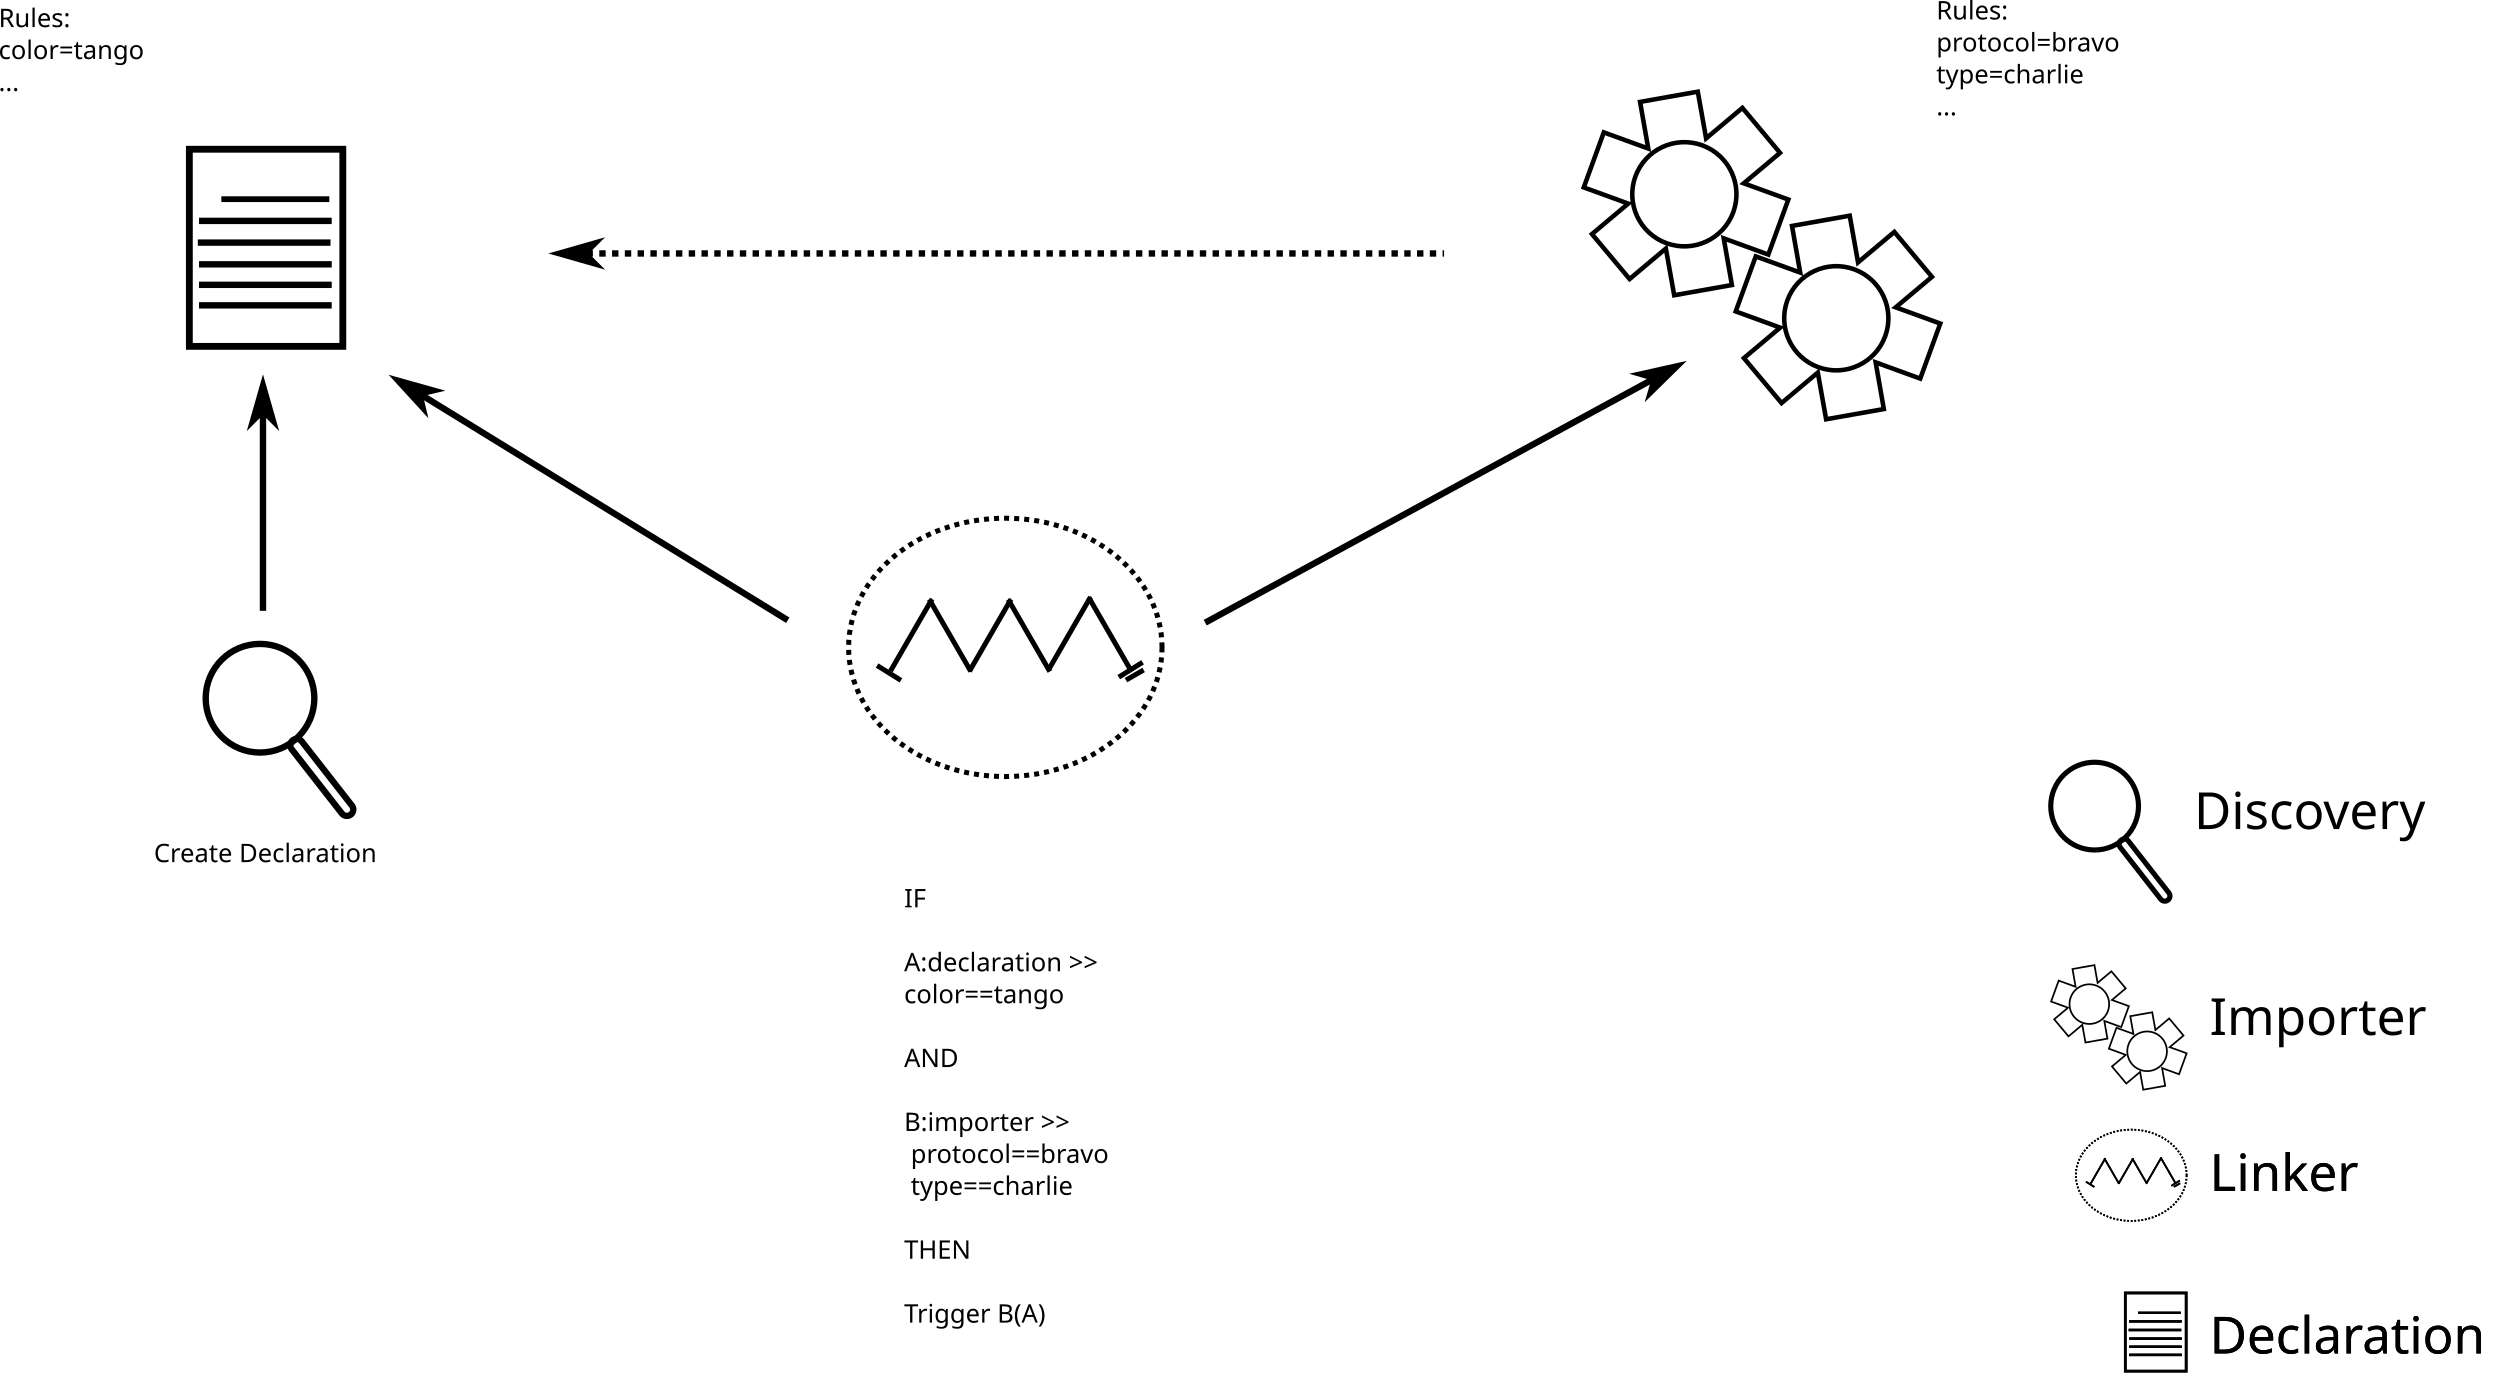
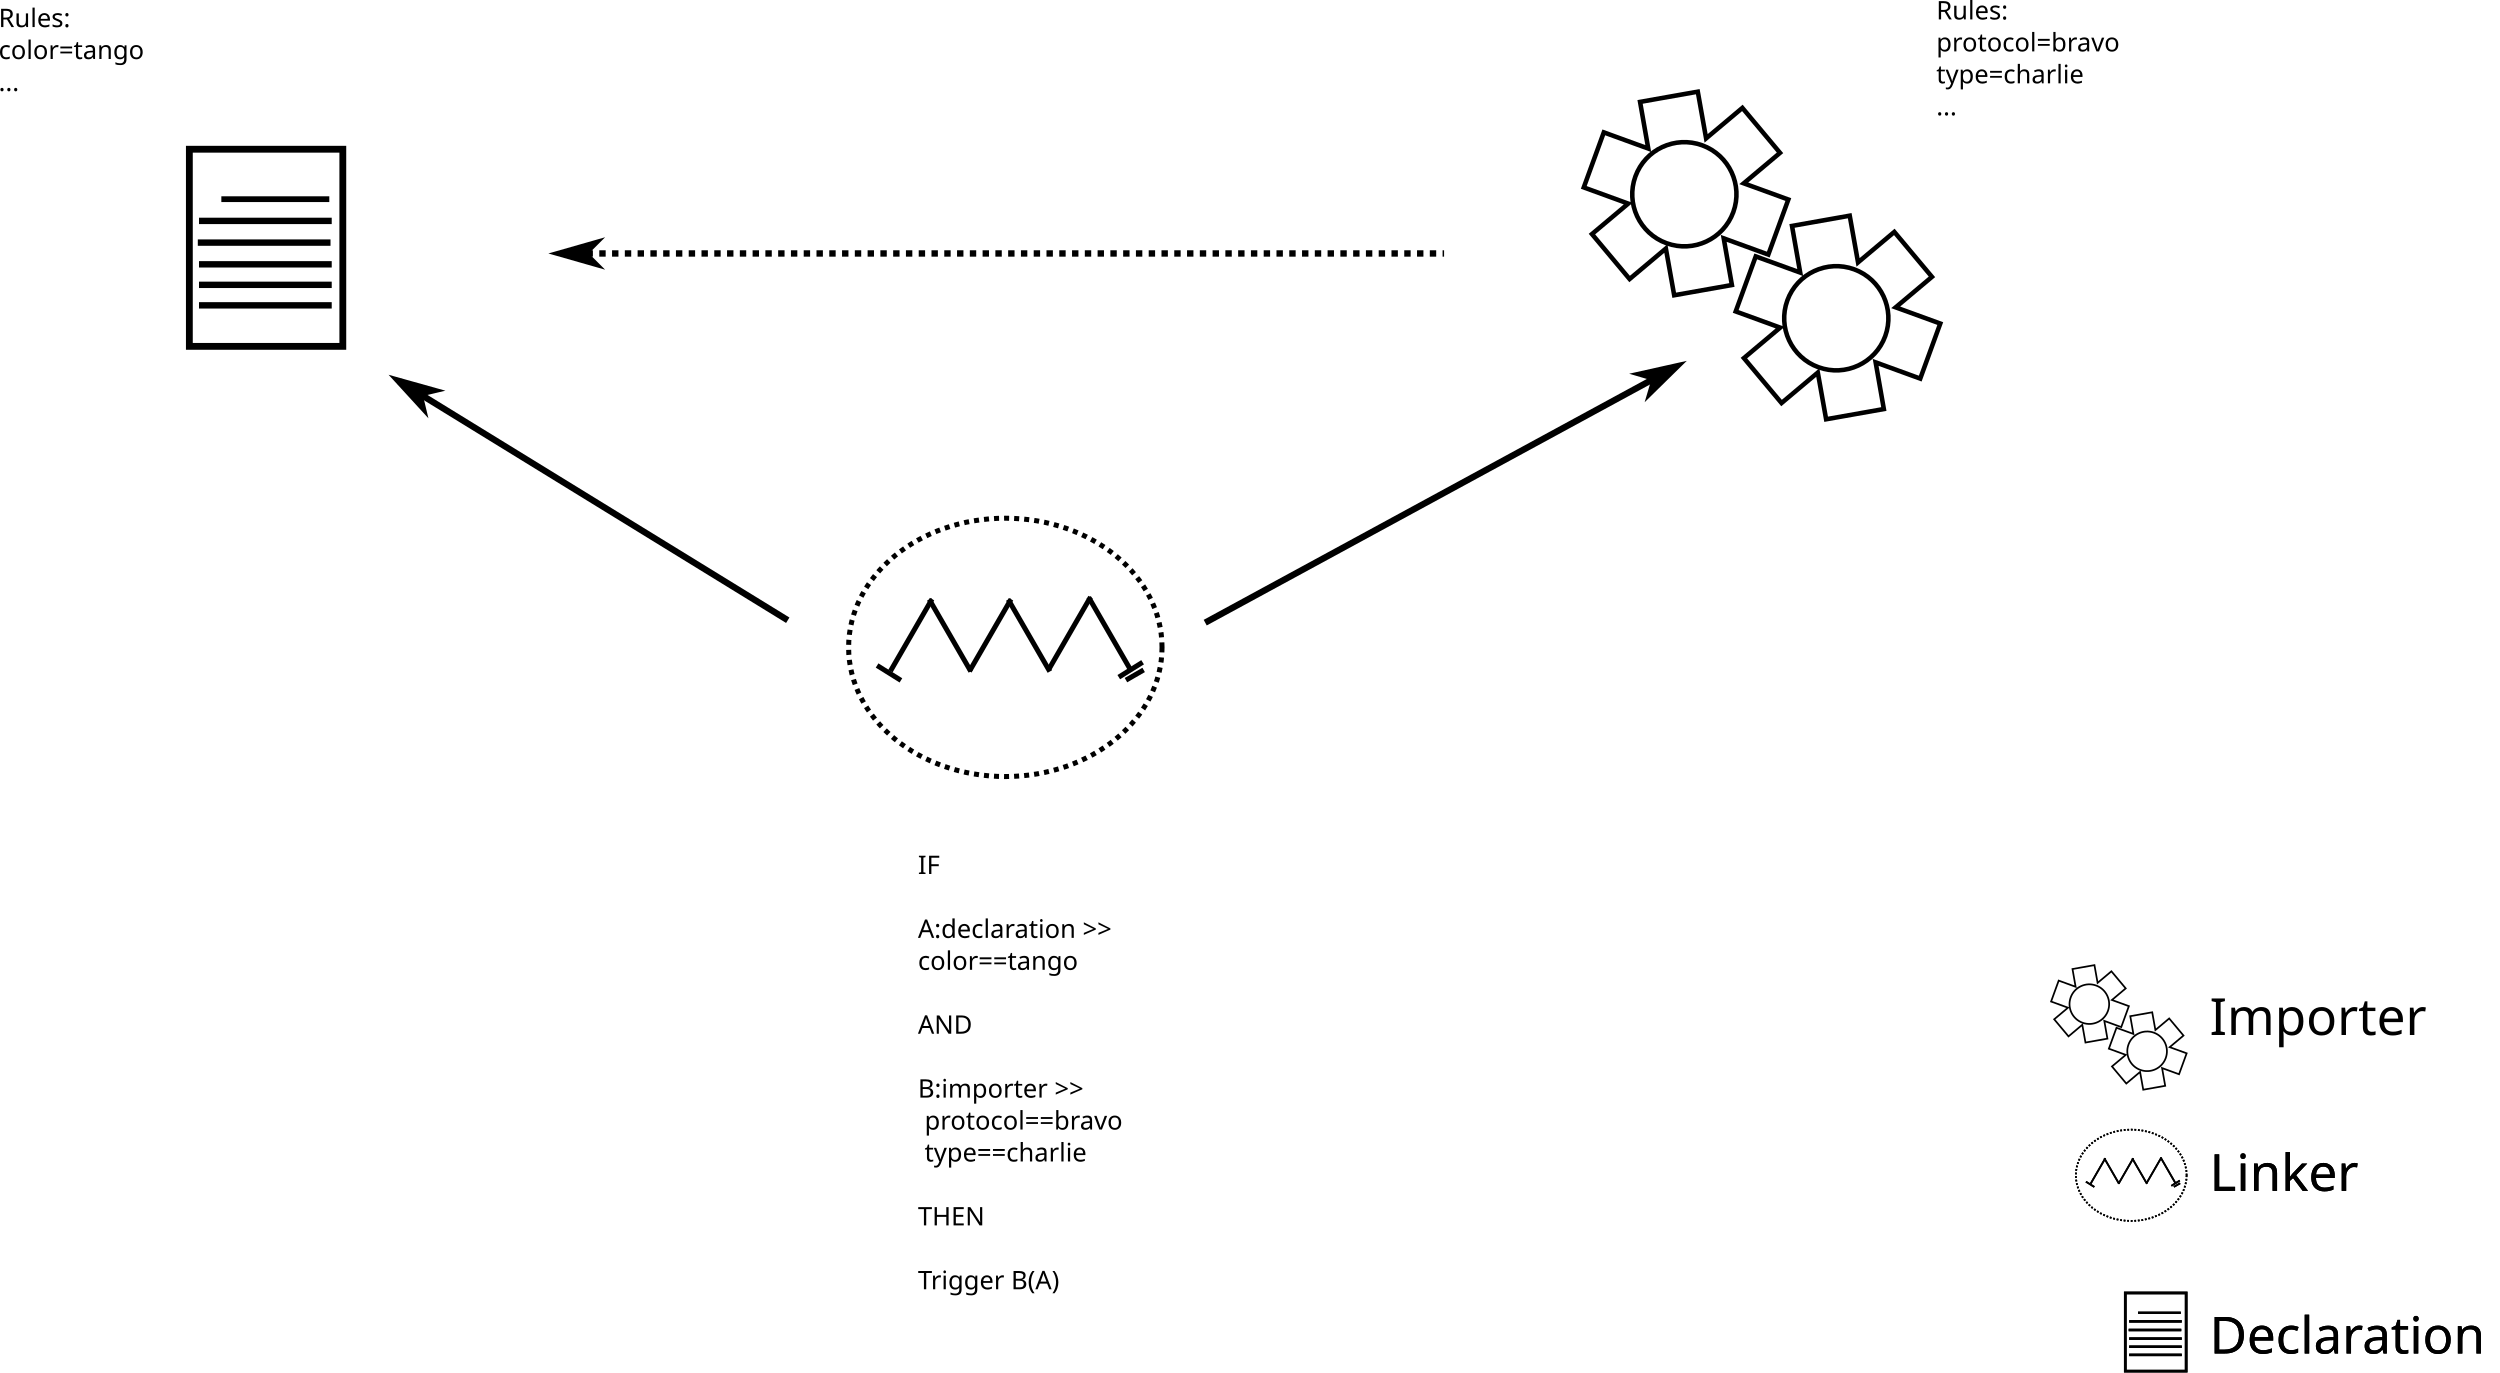
<svg xmlns="http://www.w3.org/2000/svg" width="391.315" height="214.831" id="svg2" version="1.1">
  <defs id="defs4">
    <marker orient="auto" refY="0" refX="0" id="Arrow1Mend" style="overflow:visible">
      <path id="path4509" d="M 0,0 5,-5 -12.5,0 5,5 0,0 z" style="fill-rule:evenodd;stroke:#000000;stroke-width:1pt" transform="matrix(-0.4,0,0,-0.4,-4,0)" />
    </marker>
    <marker orient="auto" refY="0" refX="0" id="Arrow1Mstart" style="overflow:visible">
      <path id="path4506" d="M 0,0 5,-5 -12.5,0 5,5 0,0 z" style="fill-rule:evenodd;stroke:#000000;stroke-width:1pt" transform="matrix(0.4,0,0,0.4,4,0)" />
    </marker>
    <marker orient="auto" refY="0" refX="0" id="Arrow1Sstart" style="overflow:visible">
      <path id="path4512" d="M 0,0 5,-5 -12.5,0 5,5 0,0 z" style="fill-rule:evenodd;stroke:#000000;stroke-width:1pt" transform="matrix(0.2,0,0,0.2,1.2,0)" />
    </marker>
    <marker orient="auto" refY="0" refX="0" id="Arrow1Lstart" style="overflow:visible">
      <path id="path4500" d="M 0,0 5,-5 -12.5,0 5,5 0,0 z" style="fill-rule:evenodd;stroke:#000000;stroke-width:1pt" transform="matrix(0.8,0,0,0.8,10,0)" />
    </marker>
  </defs>
  <g id="layer1" transform="translate(-30.03522,-90.75581)">
    <g id="g3095" transform="matrix(0.7872305,0,0,0.7872305,121.8342,28.75436)">
      <path transform="translate(-1.133058,0.1888431)" d="m 115.572,207.29 c 0,14.184 -13.95,25.683 -31.159,25.683 -17.209,0 -31.159,-11.499 -31.159,-25.683 0,-14.184 13.95,-25.683 31.159,-25.683 17.209,0 31.159,11.499 31.159,25.683 z" id="path3093" style="fill:none;stroke:#000000;stroke-width:1;stroke-miterlimit:4;stroke-opacity:1;stroke-dasharray:1, 1;stroke-dashoffset:0" />
      <path id="path2987" d="m 60.434,212.204 8.271,-14.325" style="fill:none;stroke:#000000;stroke-width:1px;stroke-linecap:butt;stroke-linejoin:miter;stroke-opacity:1" />
      <path id="path2987-8" d="M 76.42,212.257 68.149,197.932" style="fill:none;stroke:#000000;stroke-width:1px;stroke-linecap:butt;stroke-linejoin:miter;stroke-opacity:1" />
      <path id="path2987-3" d="m 76.142,212.231 8.271,-14.325" style="fill:none;stroke:#000000;stroke-width:1px;stroke-linecap:butt;stroke-linejoin:miter;stroke-opacity:1" />
      <path id="path2987-8-6" d="M 92.127,212.283 83.856,197.958" style="fill:none;stroke:#000000;stroke-width:1px;stroke-linecap:butt;stroke-linejoin:miter;stroke-opacity:1" />
      <path id="path2987-3-7" d="m 91.95,211.801 8.271,-14.325" style="fill:none;stroke:#000000;stroke-width:1px;stroke-linecap:butt;stroke-linejoin:miter;stroke-opacity:1" />
      <path id="path2987-8-6-7" d="M 108.124,211.854 99.854,197.528" style="fill:none;stroke:#000000;stroke-width:1px;stroke-linecap:butt;stroke-linejoin:miter;stroke-opacity:1" />
      <path id="path3067" d="m 57.781,211.079 4.74,2.962" style="fill:none;stroke:#000000;stroke-width:1px;stroke-linecap:butt;stroke-linejoin:miter;stroke-opacity:1" />
      <path id="path3067-1" d="m 105.837,213.397 4.74,-2.962" style="fill:none;stroke:#000000;stroke-width:1px;stroke-linecap:butt;stroke-linejoin:miter;stroke-opacity:1" />
      <path id="path3091" d="m 107.263,213.993 3.52,-2.032" style="fill:none;stroke:#000000;stroke-width:1px;stroke-linecap:butt;stroke-linejoin:miter;stroke-opacity:1" />
    </g>
    <g id="g4010" transform="translate(-4.343389,-144.0873)">
      <rect y="258.202" x="64.018" height="30.856" width="24.02" id="rect3159" style="fill:#000000;fill-opacity:0;stroke:#000000;stroke-width:1.068;stroke-miterlimit:4;stroke-opacity:1;stroke-dasharray:none;stroke-dashoffset:0" />
      <path id="path3161" d="m 65.34,272.818 20.773,0" style="fill:none;stroke:#000000;stroke-width:1px;stroke-linecap:butt;stroke-linejoin:miter;stroke-opacity:1" />
      <path id="path3161-4" d="m 65.529,276.217 20.773,0" style="fill:none;stroke:#000000;stroke-width:1px;stroke-linecap:butt;stroke-linejoin:miter;stroke-opacity:1" />
      <path id="path3161-4-8" d="m 65.529,279.428 20.773,0" style="fill:none;stroke:#000000;stroke-width:1px;stroke-linecap:butt;stroke-linejoin:miter;stroke-opacity:1" />
      <path id="path3161-4-1" d="m 65.529,282.638 20.773,0" style="fill:none;stroke:#000000;stroke-width:1px;stroke-linecap:butt;stroke-linejoin:miter;stroke-opacity:1" />
      <path id="path3161-8" d="m 65.529,269.419 20.773,0" style="fill:none;stroke:#000000;stroke-width:1px;stroke-linecap:butt;stroke-linejoin:miter;stroke-opacity:1" />
      <path id="path3161-8-7" d="m 69.025,266.02 16.898,0" style="fill:none;stroke:#000000;stroke-width:0.902px;stroke-linecap:butt;stroke-linejoin:miter;stroke-opacity:1" />
    </g>
    <g id="g4240" transform="matrix(0.2441302,-0.6707422,0.6707422,0.2441302,141.828,104.4045)">
      <path id="rect4098" d="m 30.406,227.312 0,10.375 -9,-5.188 -6.438,11.125 9,5.188 -9,5.219 6.438,11.125 9,-5.188 0,10.406 12.844,0 0,-10.406 9,5.188 6.438,-11.125 -9,-5.188 9,-5.219 -6.438,-11.125 -9,5.188 0,-10.375 -12.844,0 z" style="fill:#000000;fill-opacity:0;stroke:#000000;stroke-width:1;stroke-miterlimit:4;stroke-opacity:1;stroke-dasharray:none;stroke-dashoffset:0" />
      <path transform="translate(32.29216,-13.78554)" d="m 15.674,262.337 c 0,6.31 -5.115,11.425 -11.425,11.425 -6.31,0 -11.425,-5.115 -11.425,-11.425 0,-6.31 5.115,-11.425 11.425,-11.425 6.31,0 11.425,5.115 11.425,11.425 z" id="path4217" style="fill:#000000;fill-opacity:0;stroke:#000000;stroke-width:1;stroke-miterlimit:4;stroke-opacity:1;stroke-dasharray:none;stroke-dashoffset:0" />
      <path id="rect4098-0" d="m 44.566,186.702 0,10.375 -9,-5.188 -6.438,11.125 9,5.188 -9,5.219 6.438,11.125 9,-5.188 0,10.406 12.844,0 0,-10.406 9,5.188 6.438,-11.125 -9,-5.188 9,-5.219 -6.438,-11.125 -9,5.188 0,-10.375 -12.844,0 z" style="fill:#000000;fill-opacity:0;stroke:#000000;stroke-width:1;stroke-miterlimit:4;stroke-opacity:1;stroke-dasharray:none;stroke-dashoffset:0" />
      <path transform="translate(46.45166,-54.39553)" d="m 15.674,262.337 c 0,6.31 -5.115,11.425 -11.425,11.425 -6.31,0 -11.425,-5.115 -11.425,-11.425 0,-6.31 5.115,-11.425 11.425,-11.425 6.31,0 11.425,5.115 11.425,11.425 z" id="path4217-0" style="fill:#000000;fill-opacity:0;stroke:#000000;stroke-width:1;stroke-miterlimit:4;stroke-opacity:1;stroke-dasharray:none;stroke-dashoffset:0" />
    </g>
    <text xml:space="preserve" style="font-size:4px;font-style:normal;font-weight:normal;line-height:125%;letter-spacing:0px;word-spacing:0px;fill:#000000;fill-opacity:1;stroke:none;font-family:Sans" x="333.119" y="93.795" id="text4380">
      <tspan id="tspan4382" x="333.119" y="93.795">Rules:</tspan>
      <tspan x="333.119" y="98.795" id="tspan4384">protocol=bravo</tspan>
      <tspan x="333.119" y="103.795" id="tspan4386">type=charlie</tspan>
      <tspan x="333.119" y="108.795" id="tspan4388">...</tspan>
    </text>
    <text xml:space="preserve" style="font-size:4px;font-style:normal;font-weight:normal;line-height:125%;letter-spacing:0px;word-spacing:0px;fill:#000000;fill-opacity:1;stroke:none;font-family:Sans" x="29.815" y="94.99" id="text4380-6">
      <tspan id="tspan4382-5" x="29.815" y="94.99">Rules:</tspan>
      <tspan x="29.815" y="99.99" id="tspan4386-7">color=tango</tspan>
      <tspan x="29.815" y="104.99" id="tspan4388-0">...</tspan>
    </text>
-     <text xml:space="preserve" style="font-size:4px;font-style:normal;font-weight:normal;line-height:125%;letter-spacing:0px;word-spacing:0px;fill:#000000;fill-opacity:1;stroke:none;font-family:Sans" x="54.117" y="225.704" id="text4380-6-4">
-       <tspan x="54.117" y="225.704" id="tspan4488">Create Declaration</tspan>
-       <tspan x="54.117" y="230.704" id="tspan4474" />
-       <tspan x="54.117" y="235.704" id="tspan4476" />
-       <tspan x="54.117" y="240.704" id="tspan4456" />
-       <tspan x="54.117" y="245.704" id="tspan4458" />
-       <tspan x="54.117" y="250.704" id="tspan4388-0-4" />
+     <text xml:space="preserve" style="font-size:4px;font-style:normal;font-weight:normal;line-height:125%;letter-spacing:0px;word-spacing:0px;fill:#000000;fill-opacity:1;stroke:none;font-family:Sans" x="173.713" y="227.558" id="text4380-6-4">
+       <tspan x="173.713" y="227.558" id="tspan4454">IF</tspan>
+       <tspan x="173.713" y="232.558" id="tspan4490" />
+       <tspan x="173.713" y="237.558" id="tspan4464">A:declaration &gt;&gt;</tspan>
+       <tspan x="173.713" y="242.558" id="tspan5512">color==tango</tspan>
+       <tspan x="173.713" y="247.558" id="tspan4466" />
+       <tspan x="173.713" y="252.558" id="tspan4468">AND</tspan>
+       <tspan x="173.713" y="257.558" id="tspan4470" />
+       <tspan x="173.713" y="262.558" id="tspan4480">B:importer &gt;&gt;</tspan>
+       <tspan x="173.713" y="267.558" id="tspan5523"> protocol==bravo</tspan>
+       <tspan x="173.713" y="272.558" id="tspan5525"> type==charlie</tspan>
+       <tspan x="173.713" y="277.558" id="tspan4482" />
+       <tspan x="173.713" y="282.558" id="tspan4484">THEN</tspan>
+       <tspan x="173.713" y="287.558" id="tspan4486" />
+       <tspan x="173.713" y="292.558" id="tspan4488">Trigger B(A)</tspan>
+       <tspan x="173.713" y="297.558" id="tspan4474" />
+       <tspan x="173.713" y="302.558" id="tspan4476" />
+       <tspan x="173.713" y="307.558" id="tspan4456" />
+       <tspan x="173.713" y="312.558" id="tspan4458" />
+       <tspan x="173.713" y="317.558" id="tspan4388-0-4" />
    </text>
    <path style="fill:none;stroke:#000000;stroke-width:1px;stroke-linecap:butt;stroke-linejoin:miter;stroke-opacity:1;marker-end:url(#Arrow1Mend)" d="M 153.341,187.839 92.533,150.448" id="path5314" />
    <path style="fill:none;stroke:#000000;stroke-width:1px;stroke-linecap:butt;stroke-linejoin:miter;stroke-opacity:1;marker-end:url(#Arrow1Mend)" d="m 218.68,188.216 73.649,-40.035" id="path5316" />
-     <text xml:space="preserve" style="font-size:4px;font-style:normal;font-weight:normal;line-height:125%;letter-spacing:0px;word-spacing:0px;fill:#000000;fill-opacity:1;stroke:none;font-family:Sans" x="171.55" y="232.78" id="text4380-6-4-9">
-       <tspan x="171.55" y="232.78" id="tspan4454-0">IF</tspan>
-       <tspan x="171.55" y="237.78" id="tspan4490-5" />
-       <tspan x="171.55" y="242.78" id="tspan4464-6">A:declaration &gt;&gt;</tspan>
-       <tspan x="171.55" y="247.78" id="tspan5512-3">color==tango</tspan>
-       <tspan x="171.55" y="252.78" id="tspan4466-4" />
-       <tspan x="171.55" y="257.78" id="tspan4468-4">AND</tspan>
-       <tspan x="171.55" y="262.78" id="tspan4470-9" />
-       <tspan x="171.55" y="267.78" id="tspan4480-4">B:importer &gt;&gt;</tspan>
-       <tspan x="171.55" y="272.78" id="tspan5523-9"> protocol==bravo</tspan>
-       <tspan x="171.55" y="277.78" id="tspan5525-1"> type==charlie</tspan>
-       <tspan x="171.55" y="282.78" id="tspan4482-3" />
-       <tspan x="171.55" y="287.78" id="tspan4484-3">THEN</tspan>
-       <tspan x="171.55" y="292.78" id="tspan4486-5" />
-       <tspan x="171.55" y="297.78" id="tspan4488-5">Trigger B(A)</tspan>
-       <tspan x="171.55" y="302.78" id="tspan4474-2" />
-       <tspan x="171.55" y="307.78" id="tspan4476-1" />
-       <tspan x="171.55" y="312.78" id="tspan4456-4" />
-       <tspan x="171.55" y="317.78" id="tspan4458-9" />
-       <tspan x="171.55" y="322.78" id="tspan4388-0-4-9" />
-     </text>
  </g>
  <g id="g4100" transform="translate(-30.03522,-90.75581)">
-     <g id="g3095-1" transform="matrix(0.2782484,0,0,0.2782484,340.4581,216.989)">
-       <path transform="translate(-1.133058,0.1888431)" d="m 115.572,207.29 c 0,14.184 -13.95,25.683 -31.159,25.683 -17.209,0 -31.159,-11.499 -31.159,-25.683 0,-14.184 13.95,-25.683 31.159,-25.683 17.209,0 31.159,11.499 31.159,25.683 z" id="path3093-1" style="fill:none;stroke:#000000;stroke-width:1;stroke-miterlimit:4;stroke-opacity:1;stroke-dasharray:1, 1;stroke-dashoffset:0" />
-       <path id="path2987-2" d="m 60.434,212.204 8.271,-14.325" style="fill:none;stroke:#000000;stroke-width:1px;stroke-linecap:butt;stroke-linejoin:miter;stroke-opacity:1" />
-       <path id="path2987-8-60" d="M 76.42,212.257 68.149,197.932" style="fill:none;stroke:#000000;stroke-width:1px;stroke-linecap:butt;stroke-linejoin:miter;stroke-opacity:1" />
-       <path id="path2987-3-9" d="m 76.142,212.231 8.271,-14.325" style="fill:none;stroke:#000000;stroke-width:1px;stroke-linecap:butt;stroke-linejoin:miter;stroke-opacity:1" />
-       <path id="path2987-8-6-5" d="M 92.127,212.283 83.856,197.958" style="fill:none;stroke:#000000;stroke-width:1px;stroke-linecap:butt;stroke-linejoin:miter;stroke-opacity:1" />
-       <path id="path2987-3-7-2" d="m 91.95,211.801 8.271,-14.325" style="fill:none;stroke:#000000;stroke-width:1px;stroke-linecap:butt;stroke-linejoin:miter;stroke-opacity:1" />
-       <path id="path2987-8-6-7-1" d="M 108.124,211.854 99.854,197.528" style="fill:none;stroke:#000000;stroke-width:1px;stroke-linecap:butt;stroke-linejoin:miter;stroke-opacity:1" />
-       <path id="path3067-0" d="m 57.781,211.079 4.74,2.962" style="fill:none;stroke:#000000;stroke-width:1px;stroke-linecap:butt;stroke-linejoin:miter;stroke-opacity:1" />
-       <path id="path3067-1-5" d="m 105.837,213.397 4.74,-2.962" style="fill:none;stroke:#000000;stroke-width:1px;stroke-linecap:butt;stroke-linejoin:miter;stroke-opacity:1" />
-       <path id="path3091-7" d="m 107.263,213.993 3.52,-2.032" style="fill:none;stroke:#000000;stroke-width:1px;stroke-linecap:butt;stroke-linejoin:miter;stroke-opacity:1" />
+     <g id="g4325" transform="translate(183.5555,18.88431)">
+       <g transform="matrix(0.2782484,0,0,0.2782484,156.9027,198.1047)" id="g3095-1">
+         <path style="fill:none;stroke:#000000;stroke-width:1;stroke-miterlimit:4;stroke-opacity:1;stroke-dasharray:1, 1;stroke-dashoffset:0" id="path3093-1" d="m 115.572,207.29 c 0,14.184 -13.95,25.683 -31.159,25.683 -17.209,0 -31.159,-11.499 -31.159,-25.683 0,-14.184 13.95,-25.683 31.159,-25.683 17.209,0 31.159,11.499 31.159,25.683 z" transform="translate(-1.133058,0.1888431)" />
+         <path style="fill:none;stroke:#000000;stroke-width:1px;stroke-linecap:butt;stroke-linejoin:miter;stroke-opacity:1" d="m 60.434,212.204 8.271,-14.325" id="path2987-2" />
+         <path style="fill:none;stroke:#000000;stroke-width:1px;stroke-linecap:butt;stroke-linejoin:miter;stroke-opacity:1" d="M 76.42,212.257 68.149,197.932" id="path2987-8-60" />
+         <path style="fill:none;stroke:#000000;stroke-width:1px;stroke-linecap:butt;stroke-linejoin:miter;stroke-opacity:1" d="m 76.142,212.231 8.271,-14.325" id="path2987-3-9" />
+         <path style="fill:none;stroke:#000000;stroke-width:1px;stroke-linecap:butt;stroke-linejoin:miter;stroke-opacity:1" d="M 92.127,212.283 83.856,197.958" id="path2987-8-6-5" />
+         <path style="fill:none;stroke:#000000;stroke-width:1px;stroke-linecap:butt;stroke-linejoin:miter;stroke-opacity:1" d="m 91.95,211.801 8.271,-14.325" id="path2987-3-7-2" />
+         <path style="fill:none;stroke:#000000;stroke-width:1px;stroke-linecap:butt;stroke-linejoin:miter;stroke-opacity:1" d="M 108.124,211.854 99.854,197.528" id="path2987-8-6-7-1" />
+         <path style="fill:none;stroke:#000000;stroke-width:1px;stroke-linecap:butt;stroke-linejoin:miter;stroke-opacity:1" d="m 57.781,211.079 4.74,2.962" id="path3067-0" />
+         <path style="fill:none;stroke:#000000;stroke-width:1px;stroke-linecap:butt;stroke-linejoin:miter;stroke-opacity:1" d="m 105.837,213.397 4.74,-2.962" id="path3067-1-5" />
+         <path style="fill:none;stroke:#000000;stroke-width:1px;stroke-linecap:butt;stroke-linejoin:miter;stroke-opacity:1" d="m 107.263,213.993 3.52,-2.032" id="path3091-7" />
+       </g>
+       <text id="text3155" y="258.277" x="192.342" style="font-size:4px;font-style:normal;font-weight:normal;line-height:125%;letter-spacing:0px;word-spacing:0px;fill:#000000;fill-opacity:1;stroke:none;font-family:Sans" xml:space="preserve">
+         <tspan style="font-size:8px" y="258.277" x="192.342" id="tspan3157">Linker</tspan>
+       </text>
+       <g transform="matrix(0.3966273,0,0,0.3966273,153.7543,171.8425)" id="g4010-7">
+         <rect style="fill:#000000;fill-opacity:0;stroke:#000000;stroke-width:1.068;stroke-miterlimit:4;stroke-opacity:1;stroke-dasharray:none;stroke-dashoffset:0" id="rect3159-7" width="24.02" height="30.856" x="64.018" y="258.202" />
+         <path style="fill:none;stroke:#000000;stroke-width:1px;stroke-linecap:butt;stroke-linejoin:miter;stroke-opacity:1" d="m 65.34,272.818 20.773,0" id="path3161-2" />
+         <path style="fill:none;stroke:#000000;stroke-width:1px;stroke-linecap:butt;stroke-linejoin:miter;stroke-opacity:1" d="m 65.529,276.217 20.773,0" id="path3161-4-6" />
+         <path style="fill:none;stroke:#000000;stroke-width:1px;stroke-linecap:butt;stroke-linejoin:miter;stroke-opacity:1" d="m 65.529,279.428 20.773,0" id="path3161-4-8-1" />
+         <path style="fill:none;stroke:#000000;stroke-width:1px;stroke-linecap:butt;stroke-linejoin:miter;stroke-opacity:1" d="m 65.529,282.638 20.773,0" id="path3161-4-1-5" />
+         <path style="fill:none;stroke:#000000;stroke-width:1px;stroke-linecap:butt;stroke-linejoin:miter;stroke-opacity:1" d="m 65.529,269.419 20.773,0" id="path3161-8-5" />
+         <path style="fill:none;stroke:#000000;stroke-width:0.902px;stroke-linecap:butt;stroke-linejoin:miter;stroke-opacity:1" d="m 69.025,266.02 16.898,0" id="path3161-8-7-0" />
+       </g>
+       <text id="text3155-3" y="283.732" x="192.342" style="font-size:4px;font-style:normal;font-weight:normal;line-height:125%;letter-spacing:0px;word-spacing:0px;fill:#000000;fill-opacity:1;stroke:none;font-family:Sans" xml:space="preserve">
+         <tspan style="font-size:8px" y="283.732" x="192.342" id="tspan3157-0">Declaration</tspan>
+       </text>
+       <g transform="matrix(0.09284149,-0.2550799,0.2550799,0.09284149,115.7659,222.6725)" id="g4240-2">
+         <path style="fill:#000000;fill-opacity:0;stroke:#000000;stroke-width:1;stroke-miterlimit:4;stroke-opacity:1;stroke-dasharray:none;stroke-dashoffset:0" d="m 30.406,227.312 0,10.375 -9,-5.188 -6.438,11.125 9,5.188 -9,5.219 6.438,11.125 9,-5.188 0,10.406 12.844,0 0,-10.406 9,5.188 6.438,-11.125 -9,-5.188 9,-5.219 -6.438,-11.125 -9,5.188 0,-10.375 -12.844,0 z" id="rect4098-3" />
+         <path style="fill:#000000;fill-opacity:0;stroke:#000000;stroke-width:1;stroke-miterlimit:4;stroke-opacity:1;stroke-dasharray:none;stroke-dashoffset:0" id="path4217-1" d="m 15.674,262.337 c 0,6.31 -5.115,11.425 -11.425,11.425 -6.31,0 -11.425,-5.115 -11.425,-11.425 0,-6.31 5.115,-11.425 11.425,-11.425 6.31,0 11.425,5.115 11.425,11.425 z" transform="translate(32.29216,-13.78554)" />
+         <path style="fill:#000000;fill-opacity:0;stroke:#000000;stroke-width:1;stroke-miterlimit:4;stroke-opacity:1;stroke-dasharray:none;stroke-dashoffset:0" d="m 44.566,186.702 0,10.375 -9,-5.188 -6.438,11.125 9,5.188 -9,5.219 6.438,11.125 9,-5.188 0,10.406 12.844,0 0,-10.406 9,5.188 6.438,-11.125 -9,-5.188 9,-5.219 -6.438,-11.125 -9,5.188 0,-10.375 -12.844,0 z" id="rect4098-0-4" />
+         <path style="fill:#000000;fill-opacity:0;stroke:#000000;stroke-width:1;stroke-miterlimit:4;stroke-opacity:1;stroke-dasharray:none;stroke-dashoffset:0" id="path4217-0-9" d="m 15.674,262.337 c 0,6.31 -5.115,11.425 -11.425,11.425 -6.31,0 -11.425,-5.115 -11.425,-11.425 0,-6.31 5.115,-11.425 11.425,-11.425 6.31,0 11.425,5.115 11.425,11.425 z" transform="translate(46.45166,-54.39553)" />
+       </g>
+       <g id="g4124" transform="matrix(0.2782484,0,0,0.2782484,156.9027,198.1047)">
+         <path transform="translate(-1.133058,0.1888431)" d="m 115.572,207.29 c 0,14.184 -13.95,25.683 -31.159,25.683 -17.209,0 -31.159,-11.499 -31.159,-25.683 0,-14.184 13.95,-25.683 31.159,-25.683 17.209,0 31.159,11.499 31.159,25.683 z" id="path4126" style="fill:none;stroke:#000000;stroke-width:1;stroke-miterlimit:4;stroke-opacity:1;stroke-dasharray:1, 1;stroke-dashoffset:0" />
+         <path id="path4128" d="m 60.434,212.204 8.271,-14.325" style="fill:none;stroke:#000000;stroke-width:1px;stroke-linecap:butt;stroke-linejoin:miter;stroke-opacity:1" />
+         <path id="path4130" d="M 76.42,212.257 68.149,197.932" style="fill:none;stroke:#000000;stroke-width:1px;stroke-linecap:butt;stroke-linejoin:miter;stroke-opacity:1" />
+         <path id="path4132" d="m 76.142,212.231 8.271,-14.325" style="fill:none;stroke:#000000;stroke-width:1px;stroke-linecap:butt;stroke-linejoin:miter;stroke-opacity:1" />
+         <path id="path4134" d="M 92.127,212.283 83.856,197.958" style="fill:none;stroke:#000000;stroke-width:1px;stroke-linecap:butt;stroke-linejoin:miter;stroke-opacity:1" />
+         <path id="path4136" d="m 91.95,211.801 8.271,-14.325" style="fill:none;stroke:#000000;stroke-width:1px;stroke-linecap:butt;stroke-linejoin:miter;stroke-opacity:1" />
+         <path id="path4138" d="M 108.124,211.854 99.854,197.528" style="fill:none;stroke:#000000;stroke-width:1px;stroke-linecap:butt;stroke-linejoin:miter;stroke-opacity:1" />
+         <path id="path4140" d="m 57.781,211.079 4.74,2.962" style="fill:none;stroke:#000000;stroke-width:1px;stroke-linecap:butt;stroke-linejoin:miter;stroke-opacity:1" />
+         <path id="path4142" d="m 105.837,213.397 4.74,-2.962" style="fill:none;stroke:#000000;stroke-width:1px;stroke-linecap:butt;stroke-linejoin:miter;stroke-opacity:1" />
+         <path id="path4144" d="m 107.263,213.993 3.52,-2.032" style="fill:none;stroke:#000000;stroke-width:1px;stroke-linecap:butt;stroke-linejoin:miter;stroke-opacity:1" />
+       </g>
+       <text xml:space="preserve" style="font-size:4px;font-style:normal;font-weight:normal;line-height:125%;letter-spacing:0px;word-spacing:0px;fill:#000000;fill-opacity:1;stroke:none;font-family:Sans" x="192.342" y="258.277" id="text4146">
+         <tspan id="tspan4148" x="192.342" y="258.277" style="font-size:8px">Linker</tspan>
+       </text>
+       <g id="g4166" transform="matrix(0.3966273,0,0,0.3966273,153.7543,171.8425)">
+         <rect y="258.202" x="64.018" height="30.856" width="24.02" id="rect4168" style="fill:#000000;fill-opacity:0;stroke:#000000;stroke-width:1.068;stroke-miterlimit:4;stroke-opacity:1;stroke-dasharray:none;stroke-dashoffset:0" />
+         <path id="path4170" d="m 65.34,272.818 20.773,0" style="fill:none;stroke:#000000;stroke-width:1px;stroke-linecap:butt;stroke-linejoin:miter;stroke-opacity:1" />
+         <path id="path4172" d="m 65.529,276.217 20.773,0" style="fill:none;stroke:#000000;stroke-width:1px;stroke-linecap:butt;stroke-linejoin:miter;stroke-opacity:1" />
+         <path id="path4174" d="m 65.529,279.428 20.773,0" style="fill:none;stroke:#000000;stroke-width:1px;stroke-linecap:butt;stroke-linejoin:miter;stroke-opacity:1" />
+         <path id="path4176" d="m 65.529,282.638 20.773,0" style="fill:none;stroke:#000000;stroke-width:1px;stroke-linecap:butt;stroke-linejoin:miter;stroke-opacity:1" />
+         <path id="path4178" d="m 65.529,269.419 20.773,0" style="fill:none;stroke:#000000;stroke-width:1px;stroke-linecap:butt;stroke-linejoin:miter;stroke-opacity:1" />
+         <path id="path4180" d="m 69.025,266.02 16.898,0" style="fill:none;stroke:#000000;stroke-width:0.902px;stroke-linecap:butt;stroke-linejoin:miter;stroke-opacity:1" />
+       </g>
+       <text xml:space="preserve" style="font-size:4px;font-style:normal;font-weight:normal;line-height:125%;letter-spacing:0px;word-spacing:0px;fill:#000000;fill-opacity:1;stroke:none;font-family:Sans" x="192.342" y="283.732" id="text4182">
+         <tspan id="tspan4184" x="192.342" y="283.732" style="font-size:8px">Declaration</tspan>
+       </text>
+       <text xml:space="preserve" style="font-size:4px;font-style:normal;font-weight:normal;line-height:125%;letter-spacing:0px;word-spacing:0px;fill:#000000;fill-opacity:1;stroke:none;font-family:Sans" x="192.342" y="233.877" id="text4146-3">
+         <tspan id="tspan4148-4" x="192.342" y="233.877" style="font-size:8px">Importer</tspan>
+       </text>
    </g>
-     <text xml:space="preserve" style="font-size:4px;font-style:normal;font-weight:normal;line-height:125%;letter-spacing:0px;word-spacing:0px;fill:#000000;fill-opacity:1;stroke:none;font-family:Sans" x="375.897" y="277.161" id="text3155">
-       <tspan id="tspan3157" x="375.897" y="277.161" style="font-size:8px">Linker</tspan>
-     </text>
-     <g id="g4010-7" transform="matrix(0.3966273,0,0,0.3966273,337.3097,190.7268)">
-       <rect y="258.202" x="64.018" height="30.856" width="24.02" id="rect3159-7" style="fill:#000000;fill-opacity:0;stroke:#000000;stroke-width:1.068;stroke-miterlimit:4;stroke-opacity:1;stroke-dasharray:none;stroke-dashoffset:0" />
-       <path id="path3161-2" d="m 65.34,272.818 20.773,0" style="fill:none;stroke:#000000;stroke-width:1px;stroke-linecap:butt;stroke-linejoin:miter;stroke-opacity:1" />
-       <path id="path3161-4-6" d="m 65.529,276.217 20.773,0" style="fill:none;stroke:#000000;stroke-width:1px;stroke-linecap:butt;stroke-linejoin:miter;stroke-opacity:1" />
-       <path id="path3161-4-8-1" d="m 65.529,279.428 20.773,0" style="fill:none;stroke:#000000;stroke-width:1px;stroke-linecap:butt;stroke-linejoin:miter;stroke-opacity:1" />
-       <path id="path3161-4-1-5" d="m 65.529,282.638 20.773,0" style="fill:none;stroke:#000000;stroke-width:1px;stroke-linecap:butt;stroke-linejoin:miter;stroke-opacity:1" />
-       <path id="path3161-8-5" d="m 65.529,269.419 20.773,0" style="fill:none;stroke:#000000;stroke-width:1px;stroke-linecap:butt;stroke-linejoin:miter;stroke-opacity:1" />
-       <path id="path3161-8-7-0" d="m 69.025,266.02 16.898,0" style="fill:none;stroke:#000000;stroke-width:0.902px;stroke-linecap:butt;stroke-linejoin:miter;stroke-opacity:1" />
-     </g>
-     <text xml:space="preserve" style="font-size:4px;font-style:normal;font-weight:normal;line-height:125%;letter-spacing:0px;word-spacing:0px;fill:#000000;fill-opacity:1;stroke:none;font-family:Sans" x="375.897" y="302.616" id="text3155-3">
-       <tspan id="tspan3157-0" x="375.897" y="302.616" style="font-size:8px">Declaration</tspan>
-     </text>
-     <g id="g4240-2" transform="matrix(0.09284149,-0.2550799,0.2550799,0.09284149,299.3214,241.5568)">
-       <path id="rect4098-3" d="m 30.406,227.312 0,10.375 -9,-5.188 -6.438,11.125 9,5.188 -9,5.219 6.438,11.125 9,-5.188 0,10.406 12.844,0 0,-10.406 9,5.188 6.438,-11.125 -9,-5.188 9,-5.219 -6.438,-11.125 -9,5.188 0,-10.375 -12.844,0 z" style="fill:#000000;fill-opacity:0;stroke:#000000;stroke-width:1;stroke-miterlimit:4;stroke-opacity:1;stroke-dasharray:none;stroke-dashoffset:0" />
-       <path transform="translate(32.29216,-13.78554)" d="m 15.674,262.337 c 0,6.31 -5.115,11.425 -11.425,11.425 -6.31,0 -11.425,-5.115 -11.425,-11.425 0,-6.31 5.115,-11.425 11.425,-11.425 6.31,0 11.425,5.115 11.425,11.425 z" id="path4217-1" style="fill:#000000;fill-opacity:0;stroke:#000000;stroke-width:1;stroke-miterlimit:4;stroke-opacity:1;stroke-dasharray:none;stroke-dashoffset:0" />
-       <path id="rect4098-0-4" d="m 44.566,186.702 0,10.375 -9,-5.188 -6.438,11.125 9,5.188 -9,5.219 6.438,11.125 9,-5.188 0,10.406 12.844,0 0,-10.406 9,5.188 6.438,-11.125 -9,-5.188 9,-5.219 -6.438,-11.125 -9,5.188 0,-10.375 -12.844,0 z" style="fill:#000000;fill-opacity:0;stroke:#000000;stroke-width:1;stroke-miterlimit:4;stroke-opacity:1;stroke-dasharray:none;stroke-dashoffset:0" />
-       <path transform="translate(46.45166,-54.39553)" d="m 15.674,262.337 c 0,6.31 -5.115,11.425 -11.425,11.425 -6.31,0 -11.425,-5.115 -11.425,-11.425 0,-6.31 5.115,-11.425 11.425,-11.425 6.31,0 11.425,5.115 11.425,11.425 z" id="path4217-0-9" style="fill:#000000;fill-opacity:0;stroke:#000000;stroke-width:1;stroke-miterlimit:4;stroke-opacity:1;stroke-dasharray:none;stroke-dashoffset:0" />
-     </g>
-     <g transform="matrix(0.2782484,0,0,0.2782484,340.4581,216.989)" id="g4124">
-       <path style="fill:none;stroke:#000000;stroke-width:1;stroke-miterlimit:4;stroke-opacity:1;stroke-dasharray:1, 1;stroke-dashoffset:0" id="path4126" d="m 115.572,207.29 c 0,14.184 -13.95,25.683 -31.159,25.683 -17.209,0 -31.159,-11.499 -31.159,-25.683 0,-14.184 13.95,-25.683 31.159,-25.683 17.209,0 31.159,11.499 31.159,25.683 z" transform="translate(-1.133058,0.1888431)" />
-       <path style="fill:none;stroke:#000000;stroke-width:1px;stroke-linecap:butt;stroke-linejoin:miter;stroke-opacity:1" d="m 60.434,212.204 8.271,-14.325" id="path4128" />
-       <path style="fill:none;stroke:#000000;stroke-width:1px;stroke-linecap:butt;stroke-linejoin:miter;stroke-opacity:1" d="M 76.42,212.257 68.149,197.932" id="path4130" />
-       <path style="fill:none;stroke:#000000;stroke-width:1px;stroke-linecap:butt;stroke-linejoin:miter;stroke-opacity:1" d="m 76.142,212.231 8.271,-14.325" id="path4132" />
-       <path style="fill:none;stroke:#000000;stroke-width:1px;stroke-linecap:butt;stroke-linejoin:miter;stroke-opacity:1" d="M 92.127,212.283 83.856,197.958" id="path4134" />
-       <path style="fill:none;stroke:#000000;stroke-width:1px;stroke-linecap:butt;stroke-linejoin:miter;stroke-opacity:1" d="m 91.95,211.801 8.271,-14.325" id="path4136" />
-       <path style="fill:none;stroke:#000000;stroke-width:1px;stroke-linecap:butt;stroke-linejoin:miter;stroke-opacity:1" d="M 108.124,211.854 99.854,197.528" id="path4138" />
-       <path style="fill:none;stroke:#000000;stroke-width:1px;stroke-linecap:butt;stroke-linejoin:miter;stroke-opacity:1" d="m 57.781,211.079 4.74,2.962" id="path4140" />
-       <path style="fill:none;stroke:#000000;stroke-width:1px;stroke-linecap:butt;stroke-linejoin:miter;stroke-opacity:1" d="m 105.837,213.397 4.74,-2.962" id="path4142" />
-       <path style="fill:none;stroke:#000000;stroke-width:1px;stroke-linecap:butt;stroke-linejoin:miter;stroke-opacity:1" d="m 107.263,213.993 3.52,-2.032" id="path4144" />
-     </g>
-     <text id="text4146" y="277.161" x="375.897" style="font-size:4px;font-style:normal;font-weight:normal;line-height:125%;letter-spacing:0px;word-spacing:0px;fill:#000000;fill-opacity:1;stroke:none;font-family:Sans" xml:space="preserve">
-       <tspan style="font-size:8px" y="277.161" x="375.897" id="tspan4148">Linker</tspan>
-     </text>
-     <g transform="matrix(0.3966273,0,0,0.3966273,337.3097,190.7268)" id="g4166">
-       <rect style="fill:#000000;fill-opacity:0;stroke:#000000;stroke-width:1.068;stroke-miterlimit:4;stroke-opacity:1;stroke-dasharray:none;stroke-dashoffset:0" id="rect4168" width="24.02" height="30.856" x="64.018" y="258.202" />
-       <path style="fill:none;stroke:#000000;stroke-width:1px;stroke-linecap:butt;stroke-linejoin:miter;stroke-opacity:1" d="m 65.34,272.818 20.773,0" id="path4170" />
-       <path style="fill:none;stroke:#000000;stroke-width:1px;stroke-linecap:butt;stroke-linejoin:miter;stroke-opacity:1" d="m 65.529,276.217 20.773,0" id="path4172" />
-       <path style="fill:none;stroke:#000000;stroke-width:1px;stroke-linecap:butt;stroke-linejoin:miter;stroke-opacity:1" d="m 65.529,279.428 20.773,0" id="path4174" />
-       <path style="fill:none;stroke:#000000;stroke-width:1px;stroke-linecap:butt;stroke-linejoin:miter;stroke-opacity:1" d="m 65.529,282.638 20.773,0" id="path4176" />
-       <path style="fill:none;stroke:#000000;stroke-width:1px;stroke-linecap:butt;stroke-linejoin:miter;stroke-opacity:1" d="m 65.529,269.419 20.773,0" id="path4178" />
-       <path style="fill:none;stroke:#000000;stroke-width:0.902px;stroke-linecap:butt;stroke-linejoin:miter;stroke-opacity:1" d="m 69.025,266.02 16.898,0" id="path4180" />
-     </g>
-     <text id="text4182" y="302.616" x="375.897" style="font-size:4px;font-style:normal;font-weight:normal;line-height:125%;letter-spacing:0px;word-spacing:0px;fill:#000000;fill-opacity:1;stroke:none;font-family:Sans" xml:space="preserve">
-       <tspan style="font-size:8px" y="302.616" x="375.897" id="tspan4184">Declaration</tspan>
-     </text>
-     <text id="text4146-3" y="252.762" x="375.897" style="font-size:4px;font-style:normal;font-weight:normal;line-height:125%;letter-spacing:0px;word-spacing:0px;fill:#000000;fill-opacity:1;stroke:none;font-family:Sans" xml:space="preserve">
-       <tspan style="font-size:8px" y="252.762" x="375.897" id="tspan4148-4">Importer</tspan>
-     </text>
    <path style="fill:none;stroke:#000000;stroke-width:1;stroke-linecap:butt;stroke-linejoin:miter;stroke-miterlimit:4;stroke-opacity:1;stroke-dasharray:1, 1;stroke-dashoffset:0;marker-start:url(#Arrow1Mstart)" d="m 117.838,130.43 138.233,0" id="path4494" />
-     <g id="g3897" transform="translate(59.7052,-48.02375)">
-       <path transform="translate(30.03522,90.75581)" d="m -10.503,157.314 c 0,4.696 -3.807,8.503 -8.503,8.503 -4.696,0 -8.503,-3.807 -8.503,-8.503 0,-4.696 3.807,-8.503 8.503,-8.503 4.696,0 8.503,3.807 8.503,8.503 z" id="path3101" style="fill:#000000;fill-opacity:0;stroke:#000000;stroke-width:1;stroke-miterlimit:4;stroke-opacity:1;stroke-dasharray:none;stroke-dashoffset:0" />
-       <rect transform="matrix(0.7880107,-0.6156615,0.6156615,0.7880107,0,0)" ry="1" y="210.619" x="-145.047" height="14.754" width="2.001" id="rect3895" style="fill:#000000;fill-opacity:0;stroke:#000000;stroke-width:1;stroke-miterlimit:4;stroke-opacity:1;stroke-dasharray:none;stroke-dashoffset:0" />
-     </g>
-     <g id="g3897-9" transform="matrix(0.8076692,0,0,0.8076692,348.9905,16.57493)">
-       <path transform="translate(30.03522,90.75581)" d="m -10.503,157.314 c 0,4.696 -3.807,8.503 -8.503,8.503 -4.696,0 -8.503,-3.807 -8.503,-8.503 0,-4.696 3.807,-8.503 8.503,-8.503 4.696,0 8.503,3.807 8.503,8.503 z" id="path3101-1" style="fill:#000000;fill-opacity:0;stroke:#000000;stroke-width:1;stroke-miterlimit:4;stroke-opacity:1;stroke-dasharray:none;stroke-dashoffset:0" />
-       <rect transform="matrix(0.7880107,-0.6156615,0.6156615,0.7880107,0,0)" ry="1" y="210.619" x="-145.047" height="14.754" width="2.001" id="rect3895-9" style="fill:#000000;fill-opacity:0;stroke:#000000;stroke-width:1;stroke-miterlimit:4;stroke-opacity:1;stroke-dasharray:none;stroke-dashoffset:0" />
-     </g>
-     <text id="text4146-3-7" y="220.524" x="373.454" style="font-size:4px;font-style:normal;font-weight:normal;line-height:125%;letter-spacing:0px;word-spacing:0px;fill:#000000;fill-opacity:1;stroke:none;font-family:Sans" xml:space="preserve">
-       <tspan style="font-size:8px" y="220.524" x="373.454" id="tspan4148-4-8">Discovery</tspan>
-     </text>
-     <path style="fill:none;stroke:#000000;stroke-width:1px;stroke-linecap:butt;stroke-linejoin:miter;stroke-opacity:1;marker-start:none;marker-end:url(#Arrow1Mend)" d="m 41.163,95.606 0,-35.044" id="path3999" transform="translate(30.03522,90.75581)" />
  </g>
</svg>
